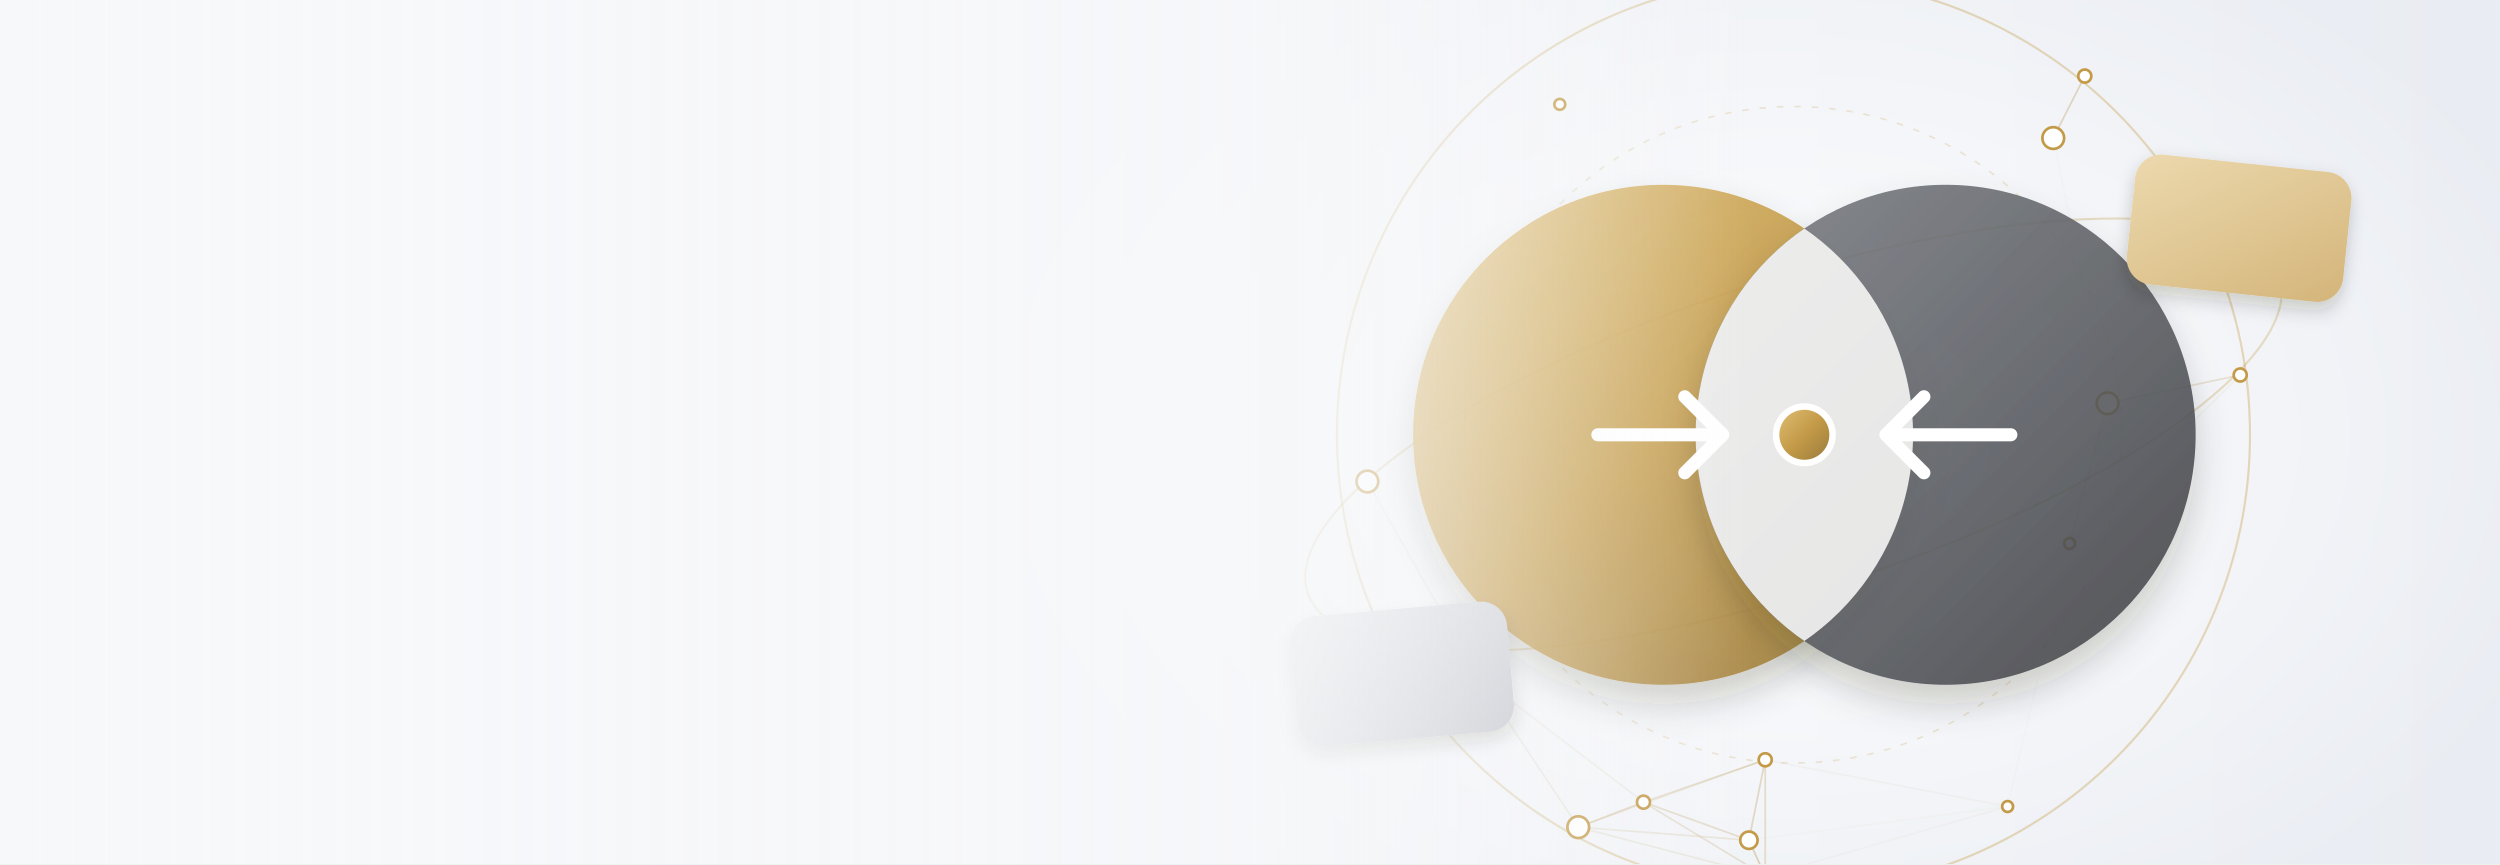
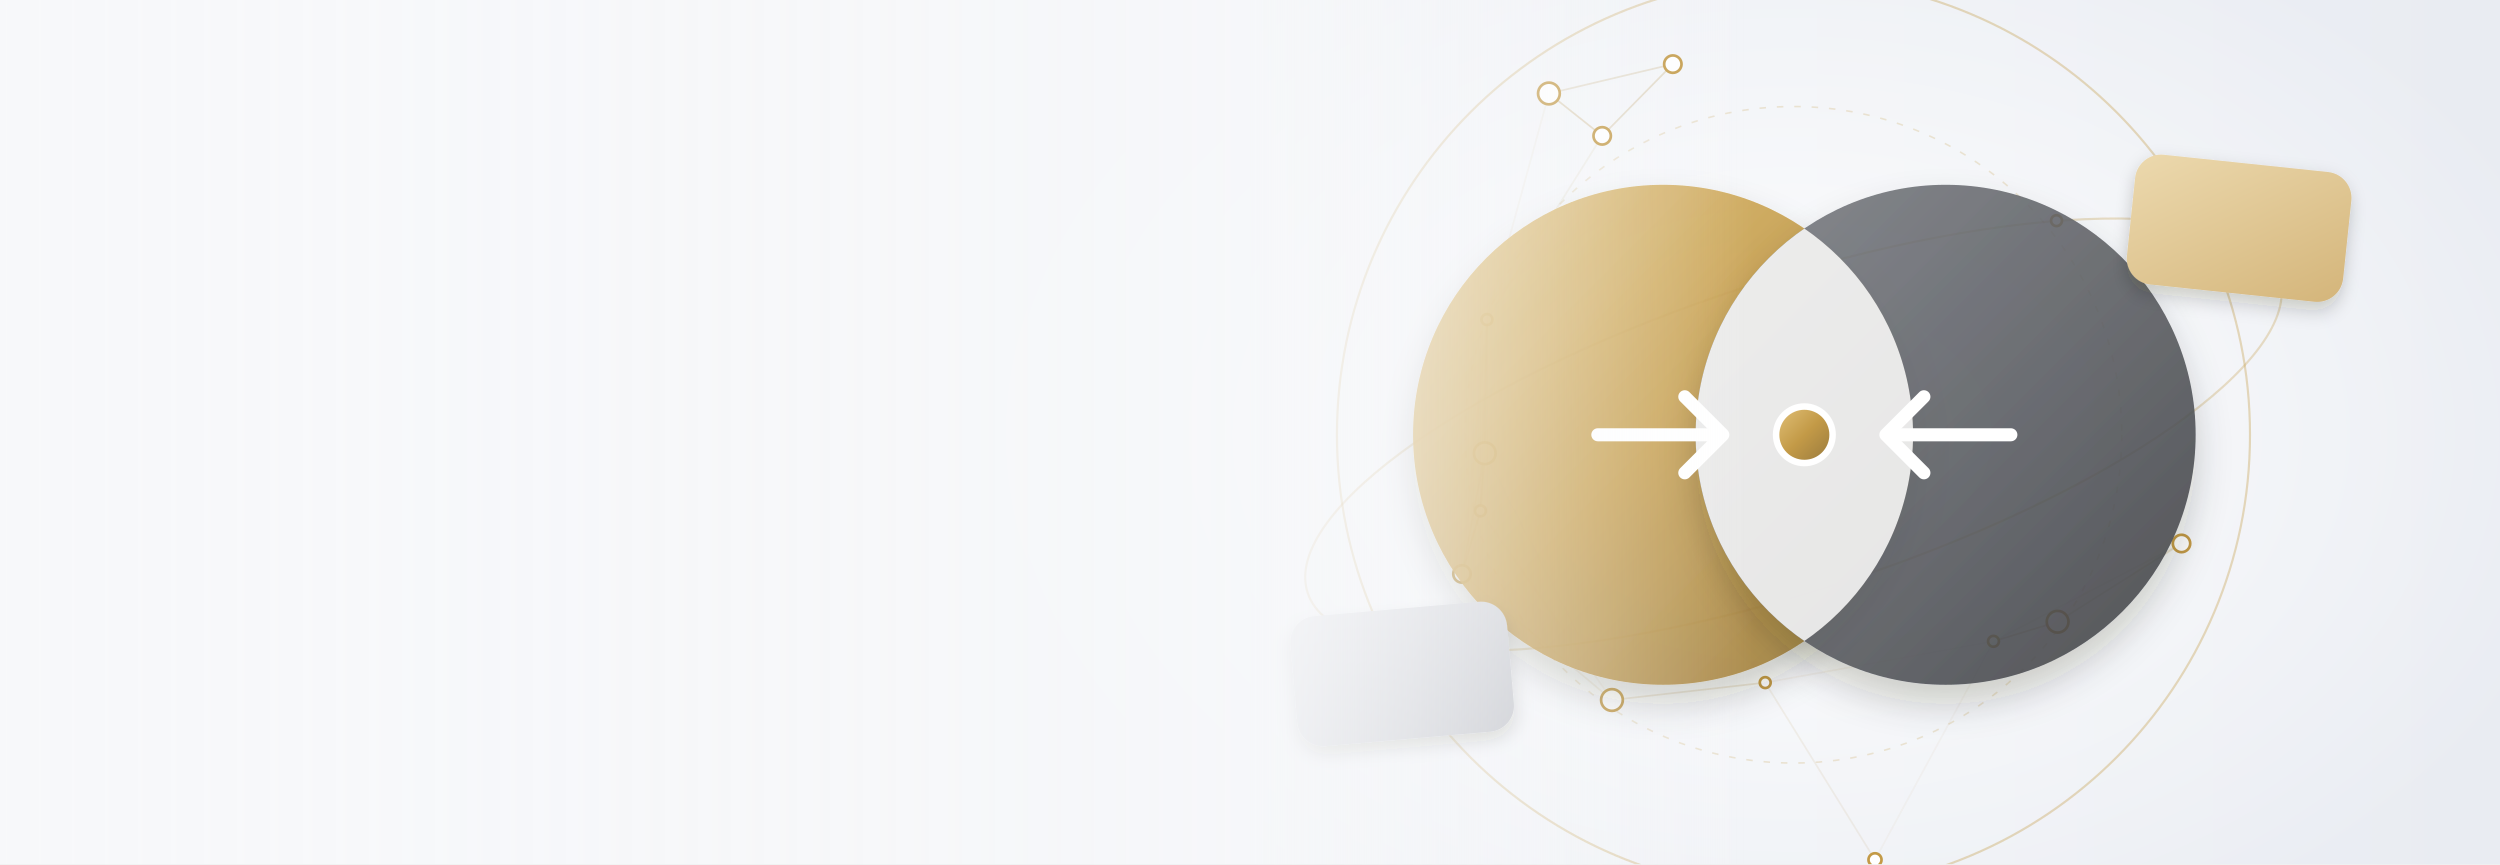
<svg xmlns="http://www.w3.org/2000/svg" viewBox="0 0 2300 795" width="2300" height="795" preserveAspectRatio="xMidYMid slice">
  <defs>
    <linearGradient id="bgmergerh" x1="0" y1="0" x2="1" y2="0">
      <stop offset="0" stop-color="#f7f8fa" />
      <stop offset="0.45" stop-color="#f1f3f7" />
      <stop offset="1" stop-color="#e9ecf2" />
    </linearGradient>
    <linearGradient id="goldmergerh" x1="0" y1="0" x2="1" y2="1">
      <stop offset="0" stop-color="#e2c27a" />
      <stop offset="0.5" stop-color="#c39a47" />
      <stop offset="1" stop-color="#96783d" />
    </linearGradient>
    <linearGradient id="tanmergerh" x1="0" y1="0" x2="1" y2="1">
      <stop offset="0" stop-color="#ecd9ae" />
      <stop offset="1" stop-color="#d4b57a" />
    </linearGradient>
    <linearGradient id="darkmergerh" x1="0" y1="0" x2="1" y2="1">
      <stop offset="0" stop-color="#7a7d83" />
      <stop offset="1" stop-color="#3b3d41" />
    </linearGradient>
    <linearGradient id="greymergerh" x1="0" y1="0" x2="1" y2="1">
      <stop offset="0" stop-color="#e3e4e8" />
      <stop offset="1" stop-color="#bfc1c7" />
    </linearGradient>
    <radialGradient id="glowmergerh" cx="0.5" cy="0.5" r="0.5">
      <stop offset="0" stop-color="#fff" stop-opacity="0.95" />
      <stop offset="1" stop-color="#fff" stop-opacity="0" />
    </radialGradient>
    <filter id="shmergerh" x="-30%" y="-30%" width="160%" height="170%">
      <feDropShadow dx="0" dy="18" stdDeviation="16" flood-color="#2b2410" flood-opacity="0.22" />
    </filter>
    <filter id="shsmergerh" x="-30%" y="-30%" width="160%" height="170%">
      <feDropShadow dx="0" dy="8" stdDeviation="8" flood-color="#2b2410" flood-opacity="0.2" />
    </filter>
  </defs>
  <linearGradient id="veilmergerh" x1="0" y1="0" x2="1" y2="0">
    <stop offset="0" stop-color="#f7f8fa" stop-opacity="1" />
    <stop offset="0.5" stop-color="#f7f8fa" stop-opacity="0.85" />
    <stop offset="0.7" stop-color="#f7f8fa" stop-opacity="0" />
  </linearGradient>
  <rect width="2300" height="795" fill="url(#bgmergerh)" />
  <ellipse cx="1650" cy="400" rx="760" ry="520" fill="url(#glowmergerh)" />
  <circle cx="1650" cy="400" r="420" fill="none" stroke="#c39a47" stroke-opacity="0.35" stroke-width="2" />
  <circle cx="1650" cy="400" r="302" fill="none" stroke="#c39a47" stroke-opacity="0.22" stroke-width="1.5" stroke-dasharray="6 10" />
  <ellipse cx="1650" cy="400" rx="470" ry="143" fill="none" stroke="#c39a47" stroke-opacity="0.3" stroke-width="2" transform="rotate(-18 1650 400)" />
-   <line x1="2061" y1="345" x2="1904" y2="500" stroke="#b08a3e" stroke-opacity="0.06" stroke-width="1.6" />
-   <line x1="2061" y1="345" x2="1939" y2="371" stroke="#b08a3e" stroke-opacity="0.21" stroke-width="1.6" />
-   <line x1="1359" y1="621" x2="1258" y2="443" stroke="#b08a3e" stroke-opacity="0.09" stroke-width="1.6" />
-   <line x1="1359" y1="621" x2="1512" y2="738" stroke="#b08a3e" stroke-opacity="0.10" stroke-width="1.6" />
-   <line x1="1359" y1="621" x2="1452" y2="761" stroke="#b08a3e" stroke-opacity="0.14" stroke-width="1.6" />
-   <line x1="1609" y1="773" x2="1624" y2="806" stroke="#b08a3e" stroke-opacity="0.34" stroke-width="1.6" />
-   <line x1="1609" y1="773" x2="1624" y2="699" stroke="#b08a3e" stroke-opacity="0.28" stroke-width="1.6" />
-   <line x1="1609" y1="773" x2="1847" y2="742" stroke="#b08a3e" stroke-opacity="0.03" stroke-width="1.6" />
-   <line x1="1609" y1="773" x2="1512" y2="738" stroke="#b08a3e" stroke-opacity="0.24" stroke-width="1.6" />
-   <line x1="1609" y1="773" x2="1452" y2="761" stroke="#b08a3e" stroke-opacity="0.16" stroke-width="1.6" />
-   <line x1="1624" y1="806" x2="1624" y2="699" stroke="#b08a3e" stroke-opacity="0.24" stroke-width="1.6" />
-   <line x1="1624" y1="806" x2="1847" y2="742" stroke="#b08a3e" stroke-opacity="0.04" stroke-width="1.6" />
-   <line x1="1624" y1="806" x2="1512" y2="738" stroke="#b08a3e" stroke-opacity="0.20" stroke-width="1.6" />
-   <line x1="1624" y1="806" x2="1452" y2="761" stroke="#b08a3e" stroke-opacity="0.13" stroke-width="1.6" />
-   <line x1="1889" y1="127" x2="1918" y2="70" stroke="#b08a3e" stroke-opacity="0.30" stroke-width="1.6" />
-   <line x1="1889" y1="127" x2="1939" y2="371" stroke="#b08a3e" stroke-opacity="0.02" stroke-width="1.6" />
-   <line x1="1624" y1="699" x2="1847" y2="742" stroke="#b08a3e" stroke-opacity="0.05" stroke-width="1.6" />
-   <line x1="1624" y1="699" x2="1512" y2="738" stroke="#b08a3e" stroke-opacity="0.22" stroke-width="1.6" />
-   <line x1="1624" y1="699" x2="1452" y2="761" stroke="#b08a3e" stroke-opacity="0.12" stroke-width="1.6" />
-   <line x1="1847" y1="742" x2="1904" y2="500" stroke="#b08a3e" stroke-opacity="0.02" stroke-width="1.6" />
-   <line x1="1512" y1="738" x2="1452" y2="761" stroke="#b08a3e" stroke-opacity="0.30" stroke-width="1.6" />
-   <line x1="1904" y1="500" x2="1939" y2="371" stroke="#b08a3e" stroke-opacity="0.19" stroke-width="1.6" />
-   <circle cx="1435" cy="96" r="5" fill="#fff" stroke="#c39a47" stroke-width="2.5" />
-   <circle cx="2061" cy="345" r="6" fill="#fff" stroke="#c39a47" stroke-width="2.5" />
-   <circle cx="1359" cy="621" r="5" fill="#fff" stroke="#c39a47" stroke-width="2.5" />
-   <circle cx="1258" cy="443" r="10" fill="#fff" stroke="#c39a47" stroke-width="2.5" />
-   <circle cx="1609" cy="773" r="8" fill="#fff" stroke="#c39a47" stroke-width="2.5" />
-   <circle cx="1624" cy="806" r="5" fill="#fff" stroke="#c39a47" stroke-width="2.5" />
-   <circle cx="1889" cy="127" r="10" fill="#fff" stroke="#c39a47" stroke-width="2.5" />
-   <circle cx="1624" cy="699" r="6" fill="#fff" stroke="#c39a47" stroke-width="2.5" />
-   <circle cx="1847" cy="742" r="5" fill="#fff" stroke="#c39a47" stroke-width="2.5" />
-   <circle cx="1918" cy="70" r="6" fill="#fff" stroke="#c39a47" stroke-width="2.5" />
-   <circle cx="1512" cy="738" r="6" fill="#fff" stroke="#c39a47" stroke-width="2.5" />
-   <circle cx="1452" cy="761" r="10" fill="#fff" stroke="#c39a47" stroke-width="2.5" />
-   <circle cx="1904" cy="500" r="5" fill="#fff" stroke="#c39a47" stroke-width="2.5" />
-   <circle cx="1939" cy="371" r="10" fill="#fff" stroke="#c39a47" stroke-width="2.5" />
+   <line x1="1474" y1="125" x2="1539" y2="59" stroke="#b08a3e" stroke-opacity="0.26" stroke-width="1.6" />
+   <line x1="1474" y1="125" x2="1368" y2="294" stroke="#b08a3e" stroke-opacity="0.09" stroke-width="1.6" />
+   <line x1="1474" y1="125" x2="1425" y2="86" stroke="#b08a3e" stroke-opacity="0.30" stroke-width="1.6" />
+   <line x1="1539" y1="59" x2="1425" y2="86" stroke="#b08a3e" stroke-opacity="0.22" stroke-width="1.6" />
+   <line x1="1368" y1="294" x2="1362" y2="470" stroke="#b08a3e" stroke-opacity="0.13" stroke-width="1.6" />
+   <line x1="1368" y1="294" x2="1366" y2="417" stroke="#b08a3e" stroke-opacity="0.21" stroke-width="1.6" />
+   <line x1="1368" y1="294" x2="1425" y2="86" stroke="#b08a3e" stroke-opacity="0.07" stroke-width="1.6" />
+   <line x1="1368" y1="294" x2="1345" y2="528" stroke="#b08a3e" stroke-opacity="0.04" stroke-width="1.6" />
+   <line x1="1362" y1="470" x2="1366" y2="417" stroke="#b08a3e" stroke-opacity="0.32" stroke-width="1.6" />
+   <line x1="1362" y1="470" x2="1345" y2="528" stroke="#b08a3e" stroke-opacity="0.31" stroke-width="1.6" />
+   <line x1="1362" y1="470" x2="1483" y2="644" stroke="#b08a3e" stroke-opacity="0.07" stroke-width="1.6" />
+   <line x1="1834" y1="590" x2="1893" y2="572" stroke="#b08a3e" stroke-opacity="0.30" stroke-width="1.6" />
+   <line x1="1834" y1="590" x2="1624" y2="628" stroke="#b08a3e" stroke-opacity="0.07" stroke-width="1.6" />
+   <line x1="1834" y1="590" x2="1725" y2="791" stroke="#b08a3e" stroke-opacity="0.05" stroke-width="1.6" />
+   <line x1="1834" y1="590" x2="2007" y2="500" stroke="#b08a3e" stroke-opacity="0.10" stroke-width="1.6" />
+   <line x1="1366" y1="417" x2="1345" y2="528" stroke="#b08a3e" stroke-opacity="0.23" stroke-width="1.6" />
+   <line x1="1366" y1="417" x2="1483" y2="644" stroke="#b08a3e" stroke-opacity="0.01" stroke-width="1.6" />
+   <line x1="1893" y1="572" x2="2007" y2="500" stroke="#b08a3e" stroke-opacity="0.19" stroke-width="1.6" />
+   <line x1="1345" y1="528" x2="1483" y2="644" stroke="#b08a3e" stroke-opacity="0.12" stroke-width="1.6" />
+   <line x1="1483" y1="644" x2="1624" y2="628" stroke="#b08a3e" stroke-opacity="0.18" stroke-width="1.6" />
+   <line x1="1624" y1="628" x2="1725" y2="791" stroke="#b08a3e" stroke-opacity="0.10" stroke-width="1.6" />
+   <circle cx="1474" cy="125" r="8" fill="#fff" stroke="#c39a47" stroke-width="2.5" />
+   <circle cx="1539" cy="59" r="8" fill="#fff" stroke="#c39a47" stroke-width="2.5" />
+   <circle cx="1892" cy="203" r="5" fill="#fff" stroke="#c39a47" stroke-width="2.5" />
+   <circle cx="1368" cy="294" r="5" fill="#fff" stroke="#c39a47" stroke-width="2.5" />
+   <circle cx="1362" cy="470" r="5" fill="#fff" stroke="#c39a47" stroke-width="2.5" />
+   <circle cx="1834" cy="590" r="5" fill="#fff" stroke="#c39a47" stroke-width="2.5" />
+   <circle cx="1366" cy="417" r="10" fill="#fff" stroke="#c39a47" stroke-width="2.5" />
+   <circle cx="1425" cy="86" r="10" fill="#fff" stroke="#c39a47" stroke-width="2.5" />
+   <circle cx="1893" cy="572" r="10" fill="#fff" stroke="#c39a47" stroke-width="2.5" />
+   <circle cx="1345" cy="528" r="8" fill="#fff" stroke="#c39a47" stroke-width="2.5" />
+   <circle cx="1483" cy="644" r="10" fill="#fff" stroke="#c39a47" stroke-width="2.5" />
+   <circle cx="1624" cy="628" r="5" fill="#fff" stroke="#c39a47" stroke-width="2.5" />
+   <circle cx="1725" cy="791" r="6" fill="#fff" stroke="#c39a47" stroke-width="2.5" />
+   <circle cx="2007" cy="500" r="8" fill="#fff" stroke="#c39a47" stroke-width="2.5" />
  <circle cx="1530" cy="400" r="230" fill="url(#goldmergerh)" opacity="0.92" filter="url(#shmergerh)" />
  <circle cx="1790" cy="400" r="230" fill="url(#darkmergerh)" opacity="0.88" filter="url(#shmergerh)" />
  <clipPath id="lensmergerh">
    <circle cx="1530" cy="400" r="230" />
  </clipPath>
  <circle cx="1790" cy="400" r="230" fill="#fff" opacity="0.85" clip-path="url(#lensmergerh)" />
  <g stroke="#fff" stroke-width="12" stroke-linecap="round" stroke-linejoin="round" fill="none">
    <path d="M1470 400 h110" />
    <path d="M1550 365 l35 35 l-35 35" />
    <path d="M1850 400 h-110" />
    <path d="M1770 365 l-35 35 l35 35" />
  </g>
  <circle cx="1660" cy="400" r="26" fill="url(#goldmergerh)" stroke="#fff" stroke-width="6" />
  <rect x="1960" y="150" width="200" height="120" rx="24" fill="url(#tanmergerh)" filter="url(#shsmergerh)" transform="rotate(6 2060.0 210.0)" />
  <rect x="1190" y="560" width="200" height="120" rx="24" fill="url(#greymergerh)" filter="url(#shsmergerh)" transform="rotate(-5 1290.0 620.0)" />
  <rect width="2300" height="795" fill="url(#veilmergerh)" />
</svg>
